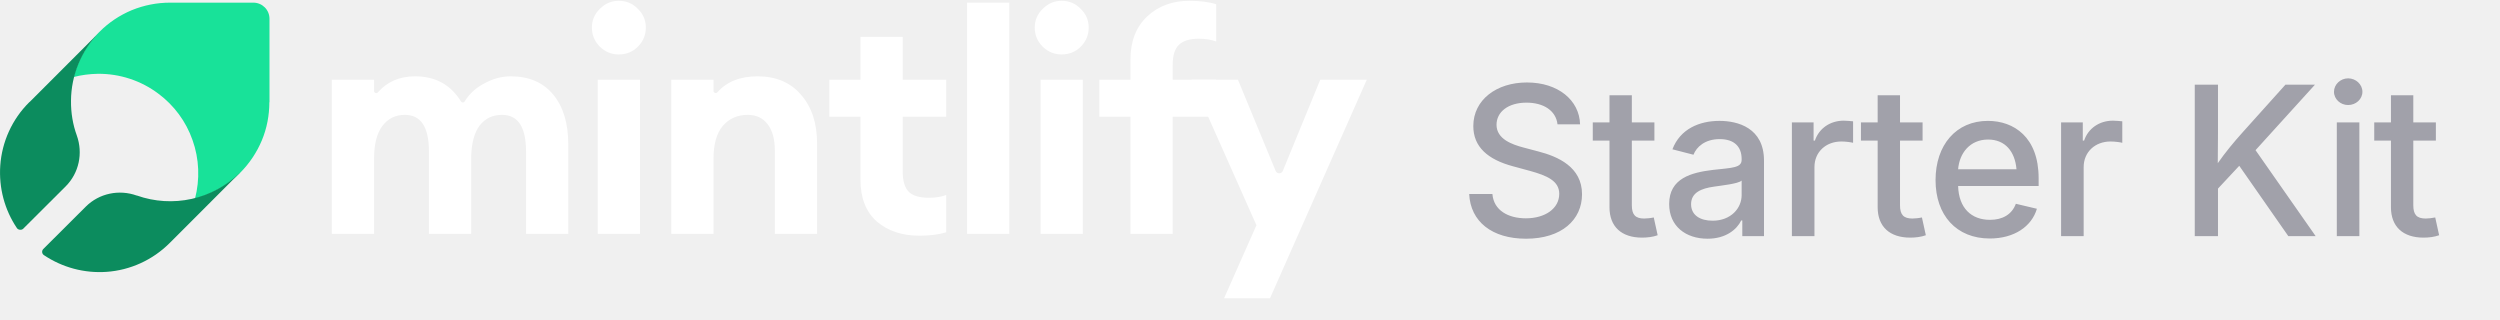
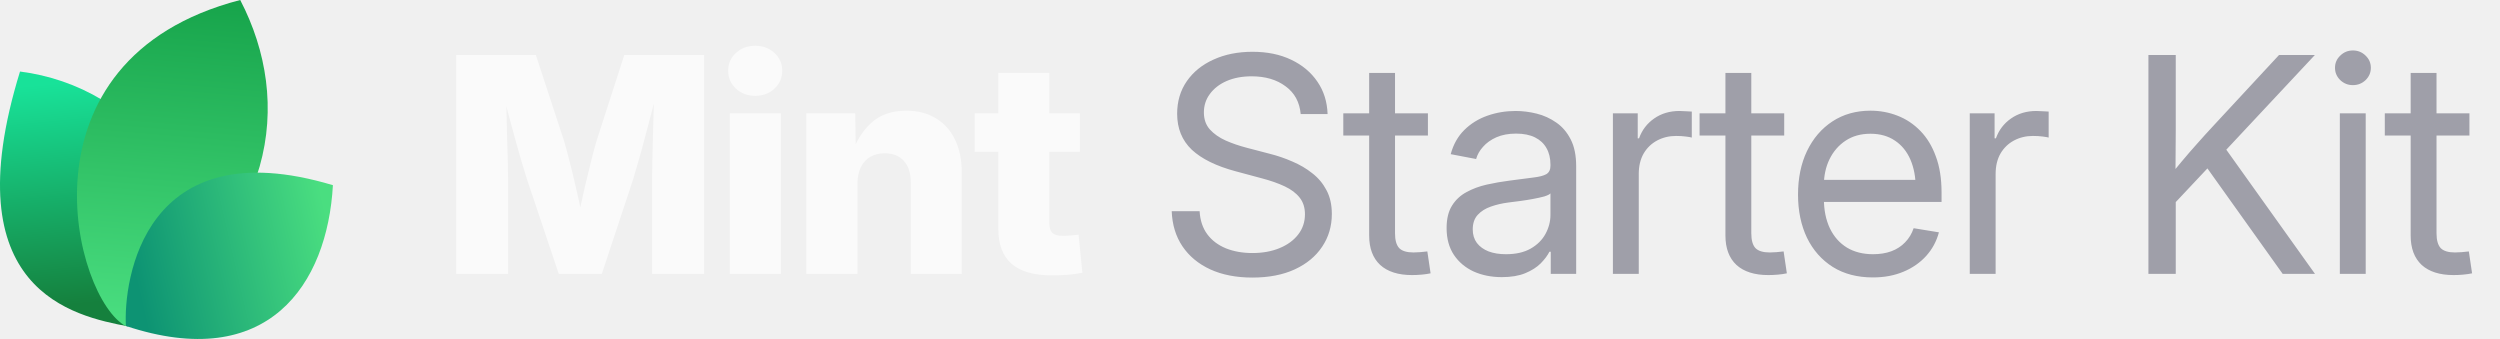
- <svg xmlns="http://www.w3.org/2000/svg" width="180" height="23" viewBox="0 0 180 23" fill="none">
-   <path d="M91.44 21.476H88.133L90.464 16.216L85.802 5.74H89.132L91.847 12.307C91.943 12.536 92.268 12.536 92.362 12.306L95.058 5.74H98.409L91.44 21.476Z" fill="white" />
-   <path d="M81.393 16.837V8.403H79.152V5.74H81.393V4.297C81.393 2.98 81.792 1.944 82.592 1.19C83.391 0.435 84.404 0.058 85.633 0.058C86.387 0.058 87.031 0.139 87.564 0.302V2.988C87.208 2.854 86.794 2.788 86.32 2.788C85.655 2.788 85.174 2.936 84.878 3.232C84.582 3.513 84.434 3.994 84.434 4.674V5.74H87.564V8.403H84.434V16.837H81.393Z" fill="white" />
-   <path d="M76.433 3.92C75.915 3.92 75.463 3.735 75.079 3.365C74.694 2.98 74.502 2.521 74.502 1.989C74.502 1.456 74.694 1.005 75.079 0.635C75.463 0.25 75.915 0.058 76.433 0.058C76.98 0.058 77.438 0.25 77.809 0.635C78.193 1.005 78.386 1.456 78.386 1.989C78.386 2.521 78.193 2.98 77.809 3.365C77.438 3.735 76.98 3.92 76.433 3.92ZM74.924 16.837V5.74H77.964V16.837H74.924Z" fill="white" />
-   <path d="M69.628 16.837V0.191H72.669V16.837H69.628Z" fill="white" />
-   <path d="M66.194 16.97C64.951 16.97 63.93 16.63 63.131 15.949C62.347 15.254 61.955 14.255 61.955 12.953V8.403H59.713V5.74H61.955V2.655H64.995V5.74H68.125V8.403H64.995V12.354C64.995 13.034 65.143 13.523 65.439 13.819C65.735 14.1 66.216 14.24 66.882 14.24C67.355 14.24 67.769 14.174 68.125 14.04V16.726C67.592 16.889 66.948 16.97 66.194 16.97Z" fill="white" />
-   <path d="M48.332 16.837V5.74H51.373V6.551C51.373 6.688 51.559 6.748 51.65 6.646C52.328 5.879 53.293 5.495 54.546 5.495C55.878 5.495 56.921 5.939 57.676 6.827C58.445 7.7 58.83 8.869 58.83 10.334V16.837H55.789V10.844C55.789 10.03 55.619 9.402 55.279 8.958C54.939 8.499 54.458 8.27 53.836 8.27C53.096 8.27 52.497 8.536 52.038 9.069C51.594 9.601 51.373 10.386 51.373 11.421V16.837H48.332Z" fill="white" />
-   <path d="M44.547 3.92C44.029 3.92 43.578 3.735 43.193 3.365C42.809 2.98 42.616 2.521 42.616 1.989C42.616 1.456 42.809 1.005 43.193 0.635C43.578 0.25 44.029 0.058 44.547 0.058C45.095 0.058 45.553 0.25 45.923 0.635C46.308 1.005 46.5 1.456 46.5 1.989C46.5 2.521 46.308 2.98 45.923 3.365C45.553 3.735 45.095 3.92 44.547 3.92ZM43.038 16.837V5.74H46.079V16.837H43.038Z" fill="white" />
-   <path d="M37.875 16.837V10.911C37.875 9.15 37.298 8.27 36.144 8.27C35.478 8.27 34.945 8.521 34.546 9.024C34.161 9.527 33.954 10.275 33.924 11.266V16.837H30.884V10.911C30.884 9.15 30.306 8.27 29.152 8.27C28.472 8.27 27.932 8.536 27.532 9.069C27.133 9.601 26.933 10.386 26.933 11.421V16.837H23.892V5.74H26.933V6.559C26.933 6.695 27.116 6.755 27.206 6.652C27.878 5.881 28.771 5.495 29.885 5.495C31.349 5.495 32.452 6.1 33.193 7.309C33.252 7.404 33.395 7.403 33.454 7.307C33.774 6.78 34.219 6.361 34.79 6.05C35.441 5.68 36.099 5.495 36.765 5.495C38.082 5.495 39.103 5.932 39.828 6.805C40.553 7.678 40.916 8.876 40.916 10.4V16.837H37.875Z" fill="white" />
-   <path d="M19.403 7.362V1.35C19.403 0.705 18.879 0.191 18.244 0.191H12.235C11.291 0.191 10.357 0.378 9.487 0.733C8.618 1.098 7.824 1.621 7.16 2.295L7.114 2.341C6.235 3.23 5.609 4.333 5.291 5.548C5.861 5.399 6.45 5.324 7.039 5.314C8.609 5.296 10.151 5.801 11.403 6.745C12.534 7.586 13.394 8.746 13.861 10.083C14.347 11.438 14.403 12.916 14.039 14.309C15.244 13.991 16.356 13.364 17.244 12.486L17.291 12.439C17.954 11.775 18.487 10.98 18.851 10.111C19.216 9.241 19.393 8.306 19.393 7.362H19.403Z" fill="#18E299" />
-   <path d="M5.112 7.26C5.121 5.416 5.857 3.646 7.151 2.324L2.151 7.326C2.133 7.344 2.114 7.354 2.095 7.372C0.876 8.583 0.14 10.204 0.019 11.918C-0.092 13.52 0.327 15.103 1.22 16.426C1.306 16.552 1.537 16.593 1.667 16.472L4.73 13.417C5.689 12.458 5.987 11.033 5.531 9.757C5.242 8.965 5.103 8.117 5.112 7.26Z" fill="#0C8C5E" />
-   <path d="M17.262 12.44C16.303 13.38 15.102 14.032 13.799 14.321C12.486 14.61 11.127 14.526 9.861 14.079C9.861 14.079 9.851 14.079 9.842 14.079C8.567 13.622 7.142 13.921 6.183 14.871L3.12 17.926C2.99 18.056 3.009 18.27 3.167 18.373C4.489 19.258 6.072 19.686 7.673 19.574C9.386 19.453 10.997 18.717 12.216 17.497L12.263 17.451L17.262 12.449V12.44Z" fill="#0C8C5E" />
-   <text x="105" y="17" font-family="Inter, ui-sans-serif, system-ui, -apple-system, sans-serif" font-size="15" font-weight="500" fill="#A1A1AA" letter-spacing="-0.01em">Starter Kit</text>
+ <svg xmlns="http://www.w3.org/2000/svg" width="177" height="24" viewBox="0 0 177 24" fill="none">
+   <path d="M9.061 23.108C5.268 22.377 -3.391 20.627 1.417 5.064C9.634 6.099 16.973 14.064 9.061 23.108Z" fill="url(#paint0_linear_17557_2145)" />
+   <path d="M8.919 23.094C5.276 21.222 0.784 4.209 17.007 0C20.757 7.193 19.621 16.545 8.919 23.094Z" fill="url(#paint1_linear_17557_2145)" />
+   <path d="M8.914 23.079C8.735 19.882 10.159 9.085 23.57 13.111C23.181 20.123 18.984 26.418 8.914 23.079Z" fill="url(#paint2_linear_17557_2145)" />
+   <path d="M32.301 19.392V3.894H37.938L39.925 9.948C40.036 10.315 40.164 10.787 40.31 11.362C40.462 11.938 40.611 12.552 40.757 13.204C40.91 13.855 41.048 14.483 41.173 15.086C41.305 15.682 41.412 16.192 41.495 16.615H40.695C40.771 16.192 40.871 15.682 40.996 15.086C41.128 14.49 41.267 13.866 41.412 13.214C41.565 12.562 41.714 11.948 41.86 11.373C42.005 10.79 42.133 10.315 42.244 9.948L44.2 3.894H49.848V19.392H46.166V12.704C46.166 12.357 46.173 11.917 46.187 11.383C46.2 10.849 46.214 10.27 46.228 9.646C46.249 9.022 46.266 8.391 46.28 7.753C46.301 7.115 46.311 6.519 46.311 5.964H46.623C46.485 6.561 46.332 7.181 46.166 7.826C45.999 8.471 45.833 9.102 45.666 9.719C45.507 10.336 45.351 10.901 45.198 11.414C45.053 11.928 44.928 12.357 44.824 12.704L42.608 19.392H39.561L37.314 12.704C37.203 12.357 37.072 11.928 36.919 11.414C36.773 10.901 36.614 10.34 36.441 9.729C36.274 9.112 36.104 8.481 35.931 7.836C35.764 7.192 35.608 6.567 35.463 5.964H35.827C35.834 6.512 35.844 7.105 35.858 7.743C35.872 8.374 35.886 9.005 35.9 9.636C35.92 10.26 35.938 10.839 35.952 11.373C35.965 11.907 35.972 12.351 35.972 12.704V19.392H32.301ZM51.668 19.392V8.024H55.288V19.392H51.668ZM53.468 6.786C52.927 6.786 52.473 6.616 52.105 6.276C51.738 5.93 51.554 5.507 51.554 5.007C51.554 4.508 51.738 4.088 52.105 3.749C52.473 3.409 52.927 3.239 53.468 3.239C54.009 3.239 54.463 3.409 54.83 3.749C55.198 4.082 55.382 4.501 55.382 5.007C55.382 5.507 55.198 5.93 54.83 6.276C54.463 6.616 54.009 6.786 53.468 6.786ZM60.708 13.027V19.392H57.088V8.024H60.551L60.593 10.967H60.281C60.593 10.024 61.061 9.268 61.685 8.7C62.309 8.124 63.138 7.836 64.171 7.836C64.975 7.836 65.672 8.017 66.262 8.377C66.851 8.731 67.302 9.234 67.614 9.885C67.933 10.537 68.092 11.307 68.092 12.194V19.392H64.483V12.912C64.483 12.26 64.32 11.754 63.994 11.394C63.675 11.033 63.221 10.853 62.632 10.853C62.25 10.853 61.914 10.936 61.623 11.102C61.332 11.269 61.106 11.515 60.947 11.841C60.787 12.16 60.708 12.555 60.708 13.027ZM76.456 8.024V10.749H69.008V8.024H76.456ZM70.683 5.163H74.292V15.783C74.292 16.102 74.361 16.334 74.5 16.48C74.646 16.625 74.899 16.698 75.259 16.698C75.405 16.698 75.596 16.688 75.831 16.667C76.074 16.646 76.251 16.629 76.362 16.615L76.632 19.309C76.313 19.378 75.963 19.427 75.582 19.455C75.207 19.482 74.836 19.496 74.469 19.496C73.2 19.496 72.25 19.222 71.619 18.674C70.995 18.127 70.683 17.308 70.683 16.22V5.163Z" fill="#FAFAFA" />
+   <path d="M88.667 19.652C87.523 19.652 86.528 19.458 85.682 19.07C84.843 18.681 84.188 18.137 83.716 17.437C83.245 16.736 82.992 15.908 82.957 14.951H84.933C84.968 15.596 85.148 16.14 85.474 16.584C85.8 17.021 86.24 17.354 86.795 17.582C87.35 17.804 87.974 17.915 88.667 17.915C89.388 17.915 90.026 17.801 90.581 17.572C91.143 17.343 91.583 17.024 91.902 16.615C92.228 16.199 92.391 15.717 92.391 15.169C92.391 14.698 92.266 14.306 92.017 13.994C91.767 13.675 91.413 13.408 90.956 13.193C90.498 12.978 89.954 12.787 89.323 12.621L87.502 12.132C86.123 11.765 85.082 11.255 84.382 10.603C83.689 9.944 83.342 9.095 83.342 8.055C83.342 7.174 83.571 6.404 84.028 5.746C84.486 5.087 85.117 4.577 85.921 4.217C86.726 3.849 87.645 3.666 88.678 3.666C89.718 3.666 90.63 3.853 91.413 4.227C92.204 4.602 92.824 5.122 93.275 5.787C93.726 6.446 93.965 7.209 93.993 8.076H92.089C92.013 7.23 91.656 6.574 91.018 6.11C90.387 5.638 89.586 5.403 88.615 5.403C87.95 5.403 87.36 5.513 86.847 5.735C86.341 5.957 85.946 6.262 85.661 6.651C85.377 7.032 85.235 7.469 85.235 7.961C85.235 8.447 85.377 8.849 85.661 9.168C85.946 9.48 86.317 9.74 86.774 9.948C87.232 10.149 87.724 10.319 88.251 10.457L89.884 10.884C90.439 11.023 90.977 11.206 91.496 11.435C92.023 11.657 92.495 11.934 92.911 12.267C93.334 12.593 93.67 12.995 93.92 13.474C94.17 13.945 94.294 14.504 94.294 15.149C94.294 16.015 94.066 16.788 93.608 17.468C93.157 18.148 92.512 18.681 91.673 19.07C90.834 19.458 89.832 19.652 88.667 19.652ZM101.097 8.024V9.594H95.106V8.024H101.097ZM96.937 5.163H98.767V16.521C98.767 17 98.865 17.347 99.059 17.562C99.26 17.77 99.6 17.874 100.078 17.874C100.21 17.874 100.366 17.867 100.546 17.853C100.733 17.832 100.903 17.815 101.056 17.801L101.285 19.351C101.097 19.392 100.886 19.423 100.65 19.444C100.414 19.465 100.189 19.475 99.974 19.475C98.996 19.475 98.244 19.236 97.717 18.758C97.197 18.272 96.937 17.579 96.937 16.677V5.163ZM106.33 19.621C105.595 19.621 104.932 19.489 104.343 19.226C103.754 18.955 103.285 18.564 102.939 18.05C102.592 17.53 102.419 16.896 102.419 16.147C102.419 15.495 102.547 14.965 102.804 14.556C103.06 14.146 103.403 13.828 103.833 13.599C104.263 13.363 104.742 13.186 105.269 13.068C105.796 12.95 106.333 12.857 106.881 12.787C107.574 12.69 108.132 12.617 108.555 12.569C108.978 12.52 109.287 12.441 109.481 12.33C109.675 12.212 109.772 12.014 109.772 11.737V11.654C109.772 11.203 109.679 10.815 109.492 10.489C109.311 10.163 109.041 9.91 108.68 9.729C108.32 9.549 107.872 9.459 107.338 9.459C106.805 9.459 106.34 9.546 105.945 9.719C105.556 9.892 105.241 10.118 104.998 10.395C104.755 10.665 104.593 10.953 104.509 11.258L102.71 10.915C102.897 10.222 103.22 9.65 103.677 9.199C104.135 8.748 104.679 8.412 105.31 8.19C105.941 7.968 106.607 7.857 107.307 7.857C107.8 7.857 108.295 7.92 108.795 8.044C109.301 8.169 109.765 8.381 110.188 8.679C110.611 8.97 110.951 9.369 111.208 9.875C111.464 10.374 111.593 11.005 111.593 11.768V19.392H109.793V17.822H109.7C109.568 18.085 109.363 18.359 109.086 18.643C108.809 18.921 108.444 19.153 107.994 19.34C107.543 19.527 106.988 19.621 106.33 19.621ZM106.621 17.998C107.321 17.998 107.904 17.867 108.368 17.603C108.84 17.333 109.19 16.986 109.419 16.563C109.654 16.133 109.772 15.682 109.772 15.211V13.692C109.703 13.769 109.554 13.841 109.325 13.911C109.096 13.973 108.829 14.032 108.524 14.088C108.226 14.143 107.921 14.192 107.609 14.233C107.304 14.275 107.033 14.309 106.798 14.337C106.354 14.393 105.938 14.49 105.549 14.628C105.168 14.76 104.86 14.954 104.624 15.211C104.388 15.467 104.27 15.811 104.27 16.241C104.27 16.615 104.367 16.934 104.561 17.198C104.762 17.461 105.04 17.662 105.393 17.801C105.747 17.933 106.156 17.998 106.621 17.998ZM114.193 19.392V8.024H115.951V9.792H116.045C116.253 9.209 116.61 8.741 117.116 8.388C117.622 8.034 118.219 7.857 118.905 7.857C119.058 7.857 119.217 7.864 119.384 7.878C119.55 7.885 119.682 7.892 119.779 7.899V9.74C119.716 9.719 119.578 9.695 119.363 9.667C119.155 9.639 118.922 9.625 118.666 9.625C118.174 9.625 117.726 9.733 117.324 9.948C116.922 10.163 116.603 10.471 116.367 10.874C116.138 11.276 116.024 11.758 116.024 12.319V19.392H114.193ZM126.322 8.024V9.594H120.33V8.024H126.322ZM122.161 5.163H123.992V16.521C123.992 17 124.089 17.347 124.283 17.562C124.484 17.77 124.824 17.874 125.302 17.874C125.434 17.874 125.59 17.867 125.77 17.853C125.958 17.832 126.127 17.815 126.28 17.801L126.509 19.351C126.322 19.392 126.11 19.423 125.874 19.444C125.639 19.465 125.413 19.475 125.198 19.475C124.221 19.475 123.468 19.236 122.941 18.758C122.421 18.272 122.161 17.579 122.161 16.677V5.163ZM132.604 19.642C131.502 19.642 130.555 19.396 129.765 18.903C128.974 18.404 128.364 17.714 127.934 16.834C127.511 15.946 127.3 14.927 127.3 13.775C127.3 12.611 127.511 11.584 127.934 10.697C128.364 9.802 128.964 9.102 129.734 8.596C130.51 8.089 131.408 7.836 132.428 7.836C133.1 7.836 133.738 7.954 134.341 8.19C134.952 8.426 135.489 8.783 135.954 9.261C136.425 9.74 136.793 10.343 137.056 11.071C137.327 11.792 137.462 12.645 137.462 13.63V14.296H128.433V12.735H136.463L135.631 13.297C135.631 12.541 135.506 11.876 135.257 11.3C135.007 10.725 134.643 10.277 134.165 9.958C133.686 9.632 133.107 9.469 132.428 9.469C131.748 9.469 131.162 9.632 130.67 9.958C130.177 10.284 129.796 10.725 129.526 11.279C129.262 11.827 129.13 12.441 129.13 13.12V14.046C129.13 14.864 129.273 15.572 129.557 16.168C129.841 16.757 130.243 17.211 130.763 17.53C131.283 17.842 131.901 17.998 132.615 17.998C133.093 17.998 133.523 17.929 133.905 17.79C134.293 17.645 134.619 17.433 134.882 17.156C135.153 16.879 135.354 16.546 135.486 16.157L137.275 16.449C137.108 17.08 136.81 17.634 136.38 18.113C135.95 18.591 135.413 18.966 134.768 19.236C134.123 19.507 133.402 19.642 132.604 19.642ZM139.459 19.392V8.024H141.217V9.792H141.311C141.519 9.209 141.876 8.741 142.382 8.388C142.888 8.034 143.485 7.857 144.171 7.857C144.324 7.857 144.483 7.864 144.649 7.878C144.816 7.885 144.948 7.892 145.045 7.899V9.74C144.982 9.719 144.844 9.695 144.629 9.667C144.421 9.639 144.188 9.625 143.932 9.625C143.439 9.625 142.992 9.733 142.59 9.948C142.188 10.163 141.869 10.471 141.633 10.874C141.404 11.276 141.29 11.758 141.29 12.319V19.392H139.459ZM153.429 14.961V12.715C153.783 12.257 154.136 11.82 154.49 11.404C154.844 10.981 155.204 10.565 155.572 10.156C155.939 9.74 156.314 9.327 156.695 8.918L161.355 3.894H163.893L157.277 10.967H157.184L153.429 14.961ZM152.108 19.392V3.894H154.043V9.241L154.022 12.559L154.043 13.505V19.392H152.108ZM161.615 19.392L155.967 11.477L157.173 9.969L163.903 19.392H161.615ZM165.661 19.392V8.024H167.492V19.392H165.661ZM166.587 6.027C166.24 6.027 165.942 5.909 165.692 5.673C165.443 5.43 165.318 5.139 165.318 4.799C165.318 4.459 165.443 4.172 165.692 3.936C165.942 3.693 166.24 3.572 166.587 3.572C166.934 3.572 167.232 3.693 167.482 3.936C167.731 4.172 167.856 4.459 167.856 4.799C167.856 5.139 167.731 5.43 167.482 5.673C167.232 5.909 166.934 6.027 166.587 6.027ZM174.836 8.024V9.594H168.844V8.024H174.836ZM170.675 5.163H172.506V16.521C172.506 17 172.603 17.347 172.797 17.562C172.998 17.77 173.338 17.874 173.816 17.874C173.948 17.874 174.104 17.867 174.284 17.853C174.472 17.832 174.641 17.815 174.794 17.801L175.023 19.351C174.836 19.392 174.624 19.423 174.388 19.444C174.153 19.465 173.927 19.475 173.712 19.475C172.735 19.475 171.982 19.236 171.455 18.758C170.935 18.272 170.675 17.579 170.675 16.677V5.163Z" fill="#9F9FA9" />
+   <defs>
+     <linearGradient id="paint0_linear_17557_2145" x1="3.776" y1="5.916" x2="5.232" y2="21.559" gradientUnits="userSpaceOnUse">
+       <stop stop-color="#18E299" />
+       <stop offset="1" stop-color="#15803D" />
+     </linearGradient>
+     <linearGradient id="paint1_linear_17557_2145" x1="12.171" y1="-0.718" x2="10.19" y2="22.983" gradientUnits="userSpaceOnUse">
+       <stop stop-color="#16A34A" />
+       <stop offset="1" stop-color="#4ADE80" />
+     </linearGradient>
+     <linearGradient id="paint2_linear_17557_2145" x1="23.133" y1="15.353" x2="9.338" y2="18.52" gradientUnits="userSpaceOnUse">
+       <stop stop-color="#4ADE80" />
+       <stop offset="1" stop-color="#0D9373" />
+     </linearGradient>
+   </defs>
</svg>
